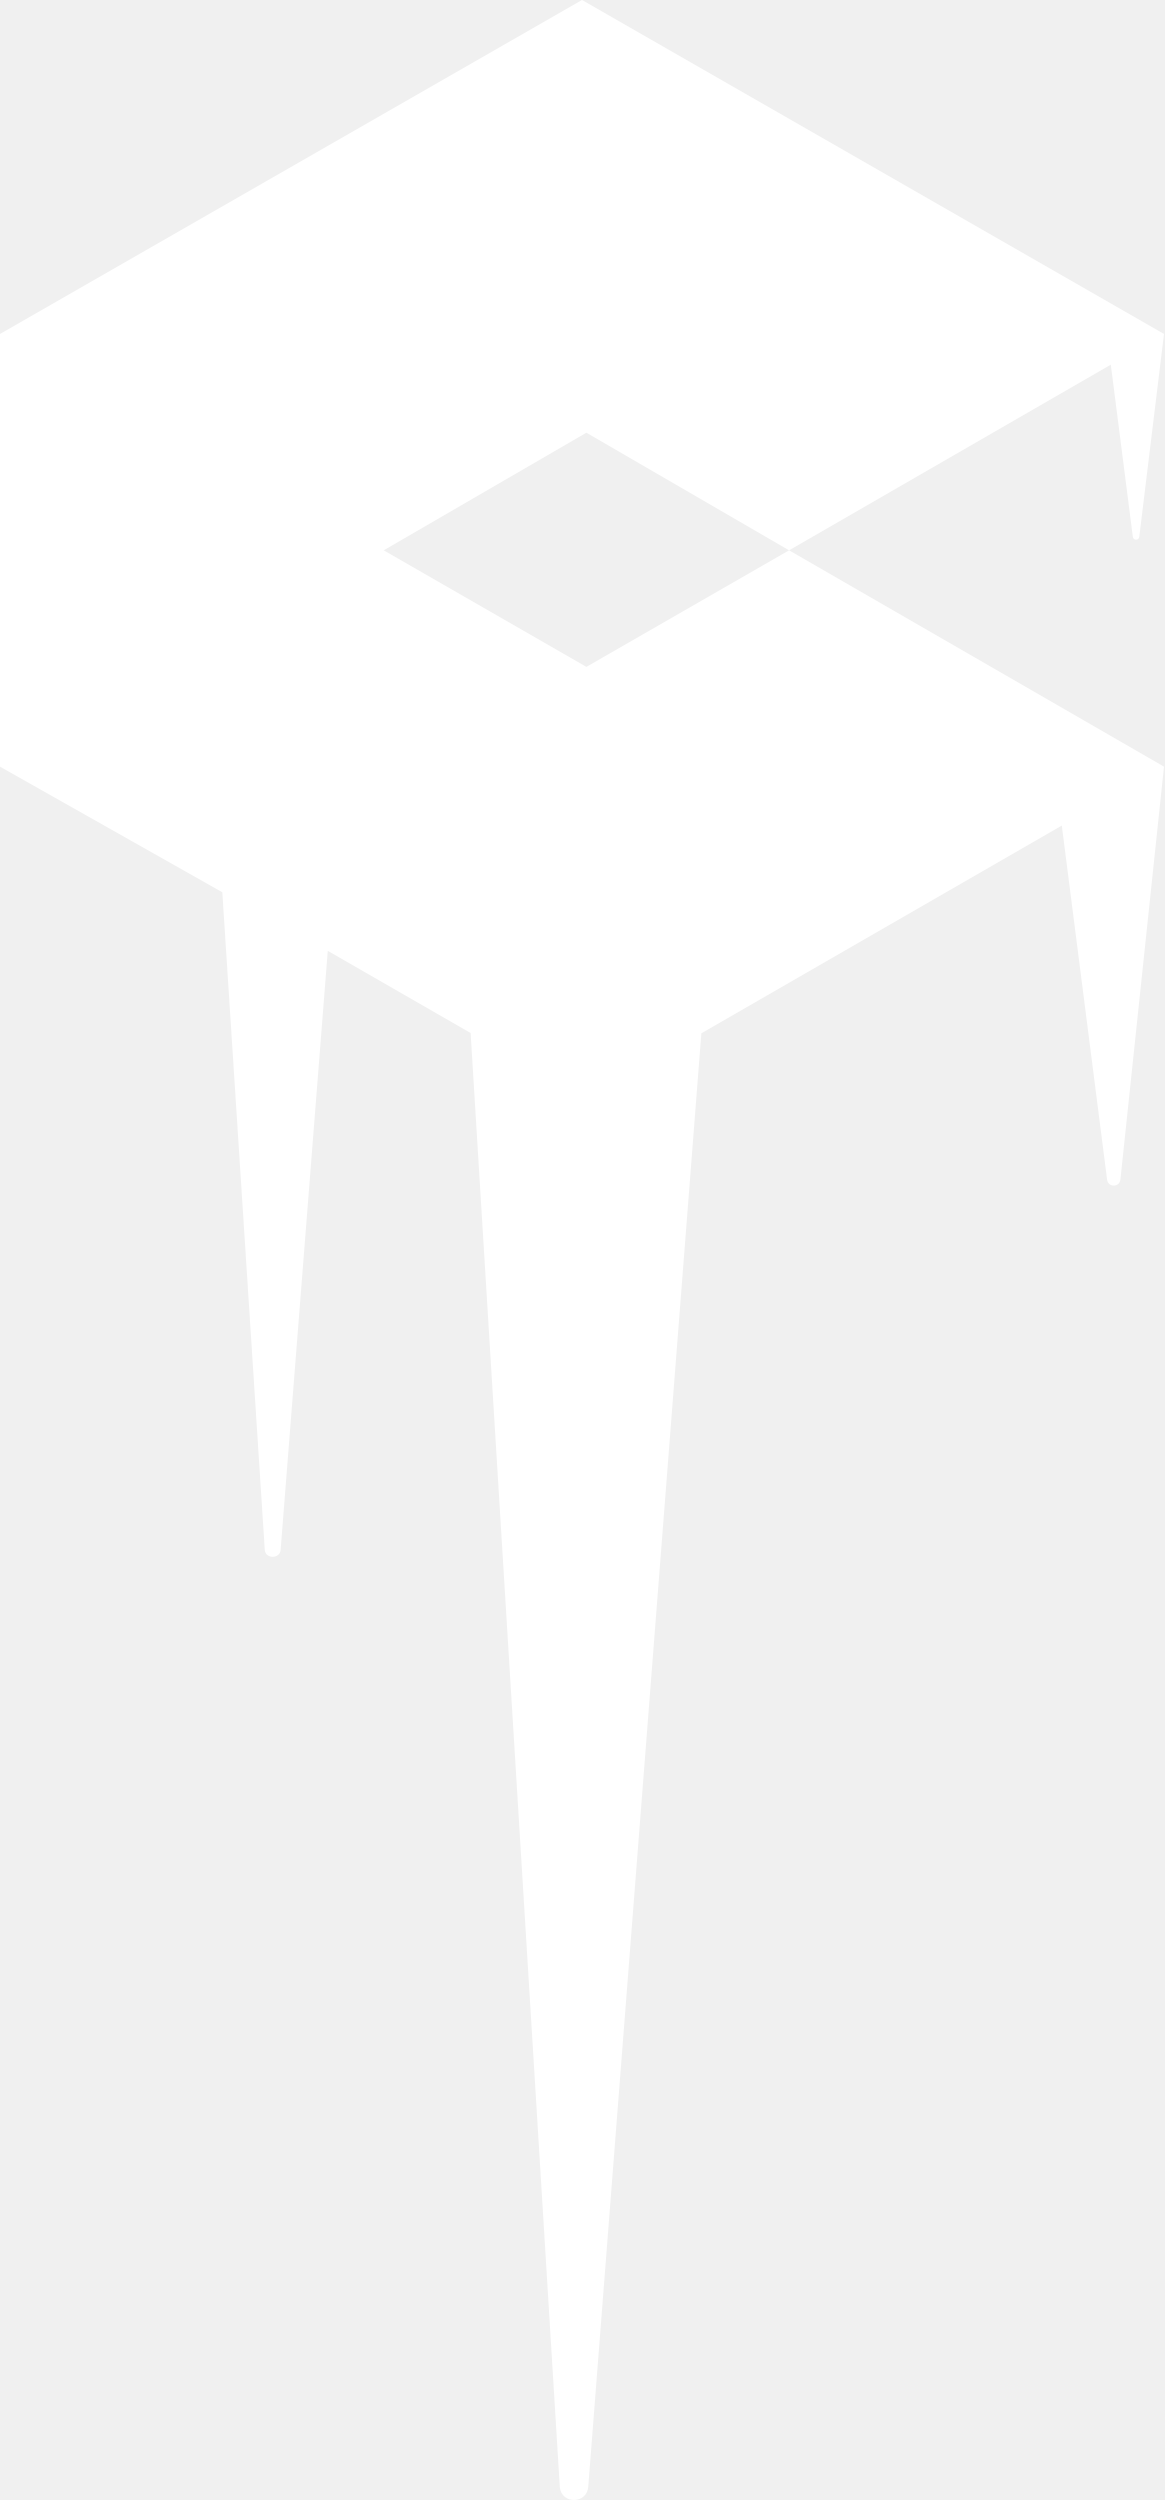
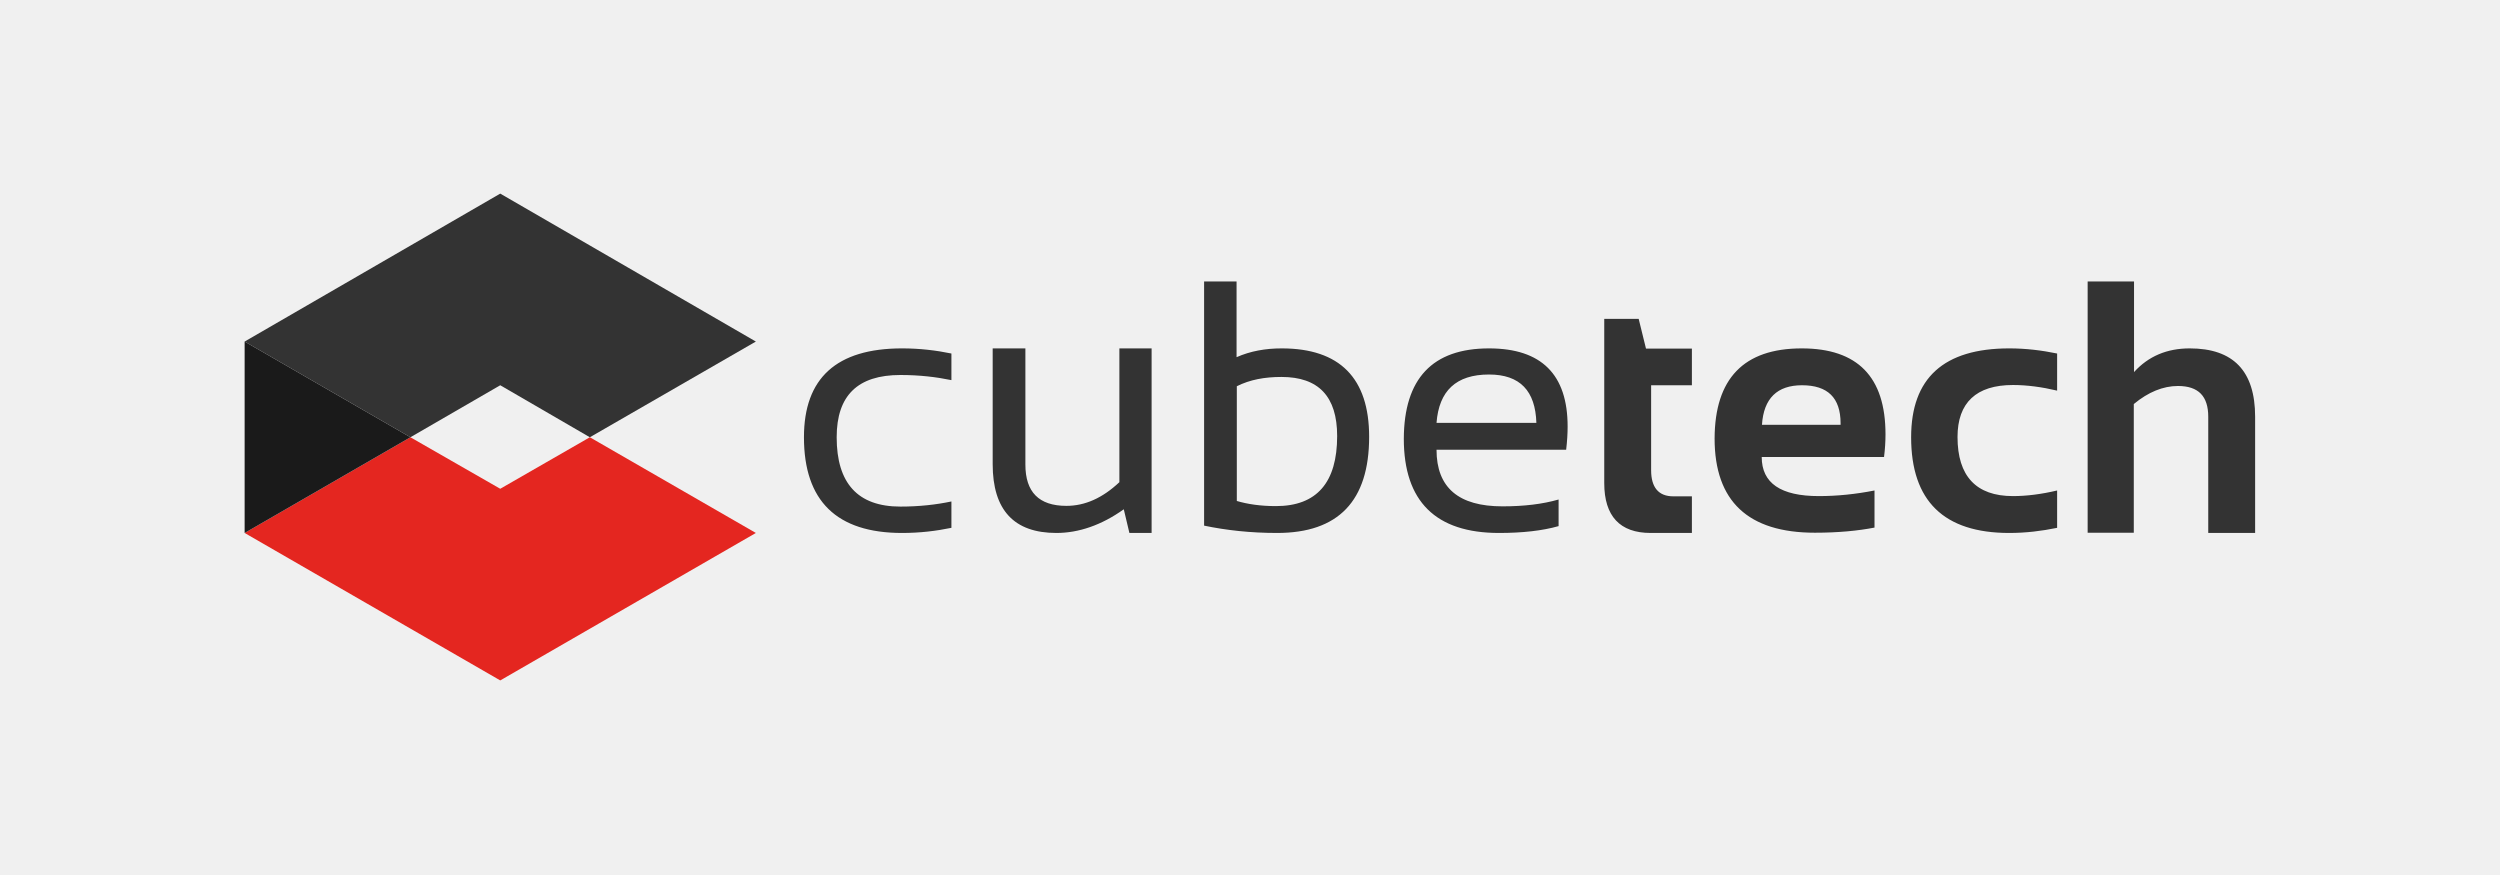
- <svg xmlns="http://www.w3.org/2000/svg" version="1.1" id="Ebene_1" x="0px" y="0px" viewBox="0 0 417.495 896.68" style="enable-background:new 0 0 417.495 896.68;" xml:space="preserve">
+ <svg xmlns="http://www.w3.org/2000/svg" version="1.1" id="Ebene_1" x="0px" y="0px" viewBox="0 0 1024 358" style="enable-background:new 0 0 1024 358;" xml:space="preserve">
  <style type="text/css">
- 	.st0{fill:#FFFFFF;}
+ 	.st0{fill:#333333;}
+ 	.st1{fill-rule:evenodd;clip-rule:evenodd;fill:#E42620;}
+ 	.st2{fill-rule:evenodd;clip-rule:evenodd;fill:#333333;}
+ 	.st3{fill-rule:evenodd;clip-rule:evenodd;fill:#1A1A1A;}
</style>
-   <path class="st0" d="M210.32,239.194l-72.7-41.81l72.7-42.187l72.7,42.187  l115.395-66.589l7.9,61.76c0.177,1.388,2.202,1.343,2.318-0.052l8.861-72.717  L208.747,0L0,119.786v155.193l79.737,45.052l15.238,235.996  c0.361,3.197,5.426,3.116,5.676-0.092l16.914-214.895l51.234,29.473l31.991,521.628  c0.695,6.156,9.717,5.999,10.197-0.177L251.559,370.614l129.278-74.509  l16.251,127.031c0.366,2.858,4.537,2.766,4.776-0.105l15.63-148.051  l-134.474-77.595L210.32,239.194z" />
+   <g>
+     <path class="st0" d="M389.7,216.2c-6.3,1.3-12.9,2.1-20.2,2.1c-26.8,0-40.2-13.1-40.2-39.2c0-24.2,13.3-36.4,40.2-36.4   c7.2,0,13.9,0.8,20.2,2.1v10.9c-6.3-1.3-13.1-2.1-20.9-2.1c-17.5,0-26.1,8.4-26.1,25.5c0,18.8,8.6,28.4,26.1,28.4   c7.8,0,14.7-0.8,20.9-2.1V216.2z M471.7,142.7v75.6h-9.1l-2.3-9.7c-9.1,6.5-18.5,9.7-27.6,9.7c-17.3,0-26.1-9.3-26.1-28.2v-47.4   H420v47.6c0,11.2,5.5,16.9,16.8,16.9c7.6,0,14.8-3.2,21.7-9.7v-54.8H471.7z M506.6,205.2c4.4,1.3,9.7,2.1,16,2.1   c16.8,0,25.1-9.7,25.1-28.7c0-16.2-7.6-24.2-22.8-24.2c-6.9,0-12.9,1.1-18.3,3.8V205.2z M493.2,115.3h13.3v31   c5.7-2.5,11.8-3.6,18.5-3.6c23.8,0,35.8,12.2,35.8,36.2c0,26.3-12.6,39.4-37.7,39.4c-10.9,0-20.8-1.1-29.9-3V115.3z M609.9,142.7   c21.5,0,32.2,10.7,32.2,32c0,2.9-0.2,6.1-0.6,9.5h-53.1c0,15.6,9.1,23.2,27,23.2c8.8,0,16.4-0.9,23-2.8v10.9   c-6.7,1.9-14.8,2.8-24.4,2.8c-25.9,0-39-12.9-39-38.6C575.1,155.1,586.7,142.7,609.9,142.7L609.9,142.7z M588.4,173.2h40.9   c-0.4-13.1-6.7-19.8-19.4-19.8C596.4,153.4,589.4,160.1,588.4,173.2L588.4,173.2z M657.1,130.6h14.1l3,12.2h18.8v15h-16.7v34.8   c0,7,3,10.7,9.1,10.7h7.6v15h-16.9c-12.6,0-19-6.9-19-20.4V130.6z M738,142.7c22.8,0,34.3,11.6,34.3,35.2c0,3-0.2,6.1-0.6,9.3   h-50.1c0,10.7,7.8,16,23.4,16c7.6,0,15.2-0.8,22.8-2.3v15.2c-6.7,1.3-14.8,2.1-24.4,2.1c-27.4,0-41.1-12.9-41.1-38.6   C702.4,155.1,714.2,142.7,738,142.7L738,142.7z M721.7,174h32.2v-0.6c0-10.5-5.3-15.6-15.8-15.6C728,157.8,722.4,163.1,721.7,174   L721.7,174z M842.6,216.2c-6.3,1.3-12.8,2.1-19.6,2.1c-26.8,0-40.2-13.1-40.2-39.2c0-24.2,13.3-36.4,40.2-36.4   c6.8,0,13.3,0.8,19.6,2.1v15.2c-6.3-1.5-12.4-2.3-18.1-2.3c-15,0-22.7,7.2-22.7,21.3c0,16,7.6,24.2,22.7,24.2   c5.7,0,11.8-0.8,18.1-2.3V216.2z M855.1,218.3v-103h19v37.1c5.9-6.5,13.5-9.7,22.8-9.7c17.9,0,26.8,9.3,26.8,28v47.6h-19.2v-47.6   c0-8.4-4-12.6-12.4-12.6c-6.1,0-12.2,2.5-18.1,7.4v52.7H855.1z" />
+     <polygon class="st1" points="204.9,200.2 168.1,179.1 100.2,218.3 204.9,278.7 309.6,218.3 241.6,179.1  " />
+     <polygon class="st2" points="168.1,179.1 204.9,157.8 241.6,179.1 309.6,139.9 204.9,79.3 100.2,139.9  " />
+     <polygon class="st3" points="168.1,179.1 100.2,139.9 100.2,218.3  " />
+   </g>
</svg>
